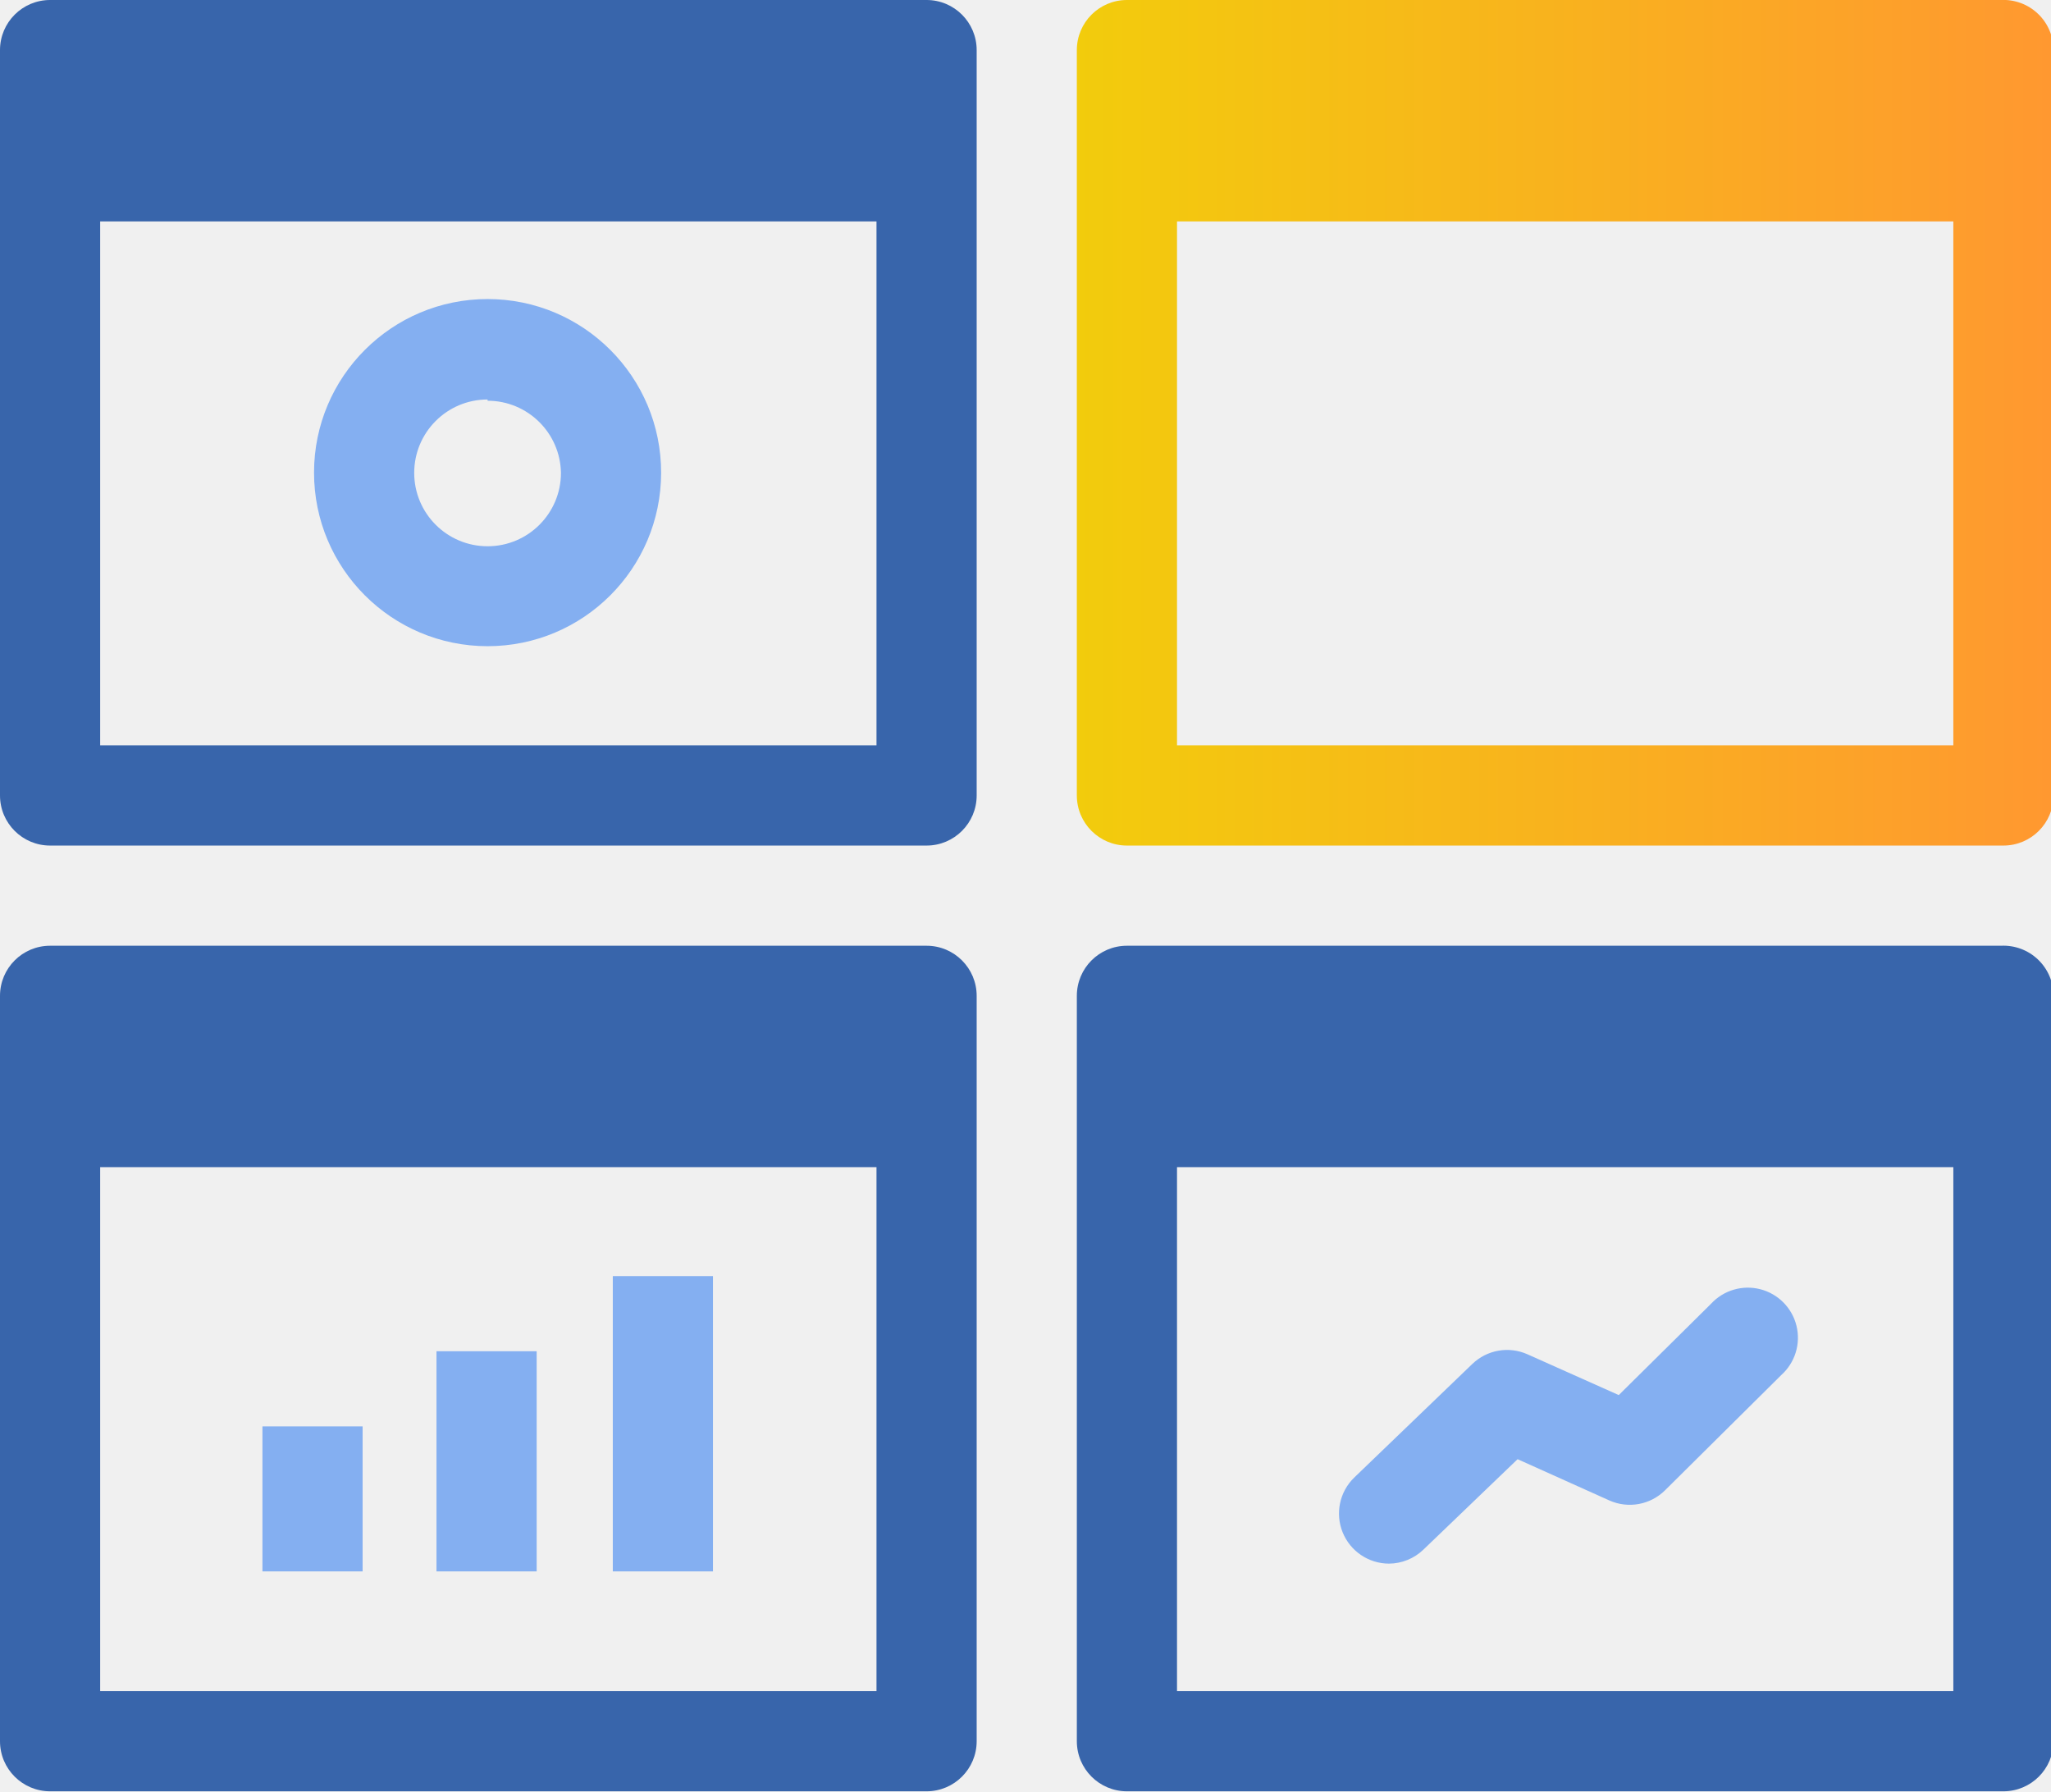
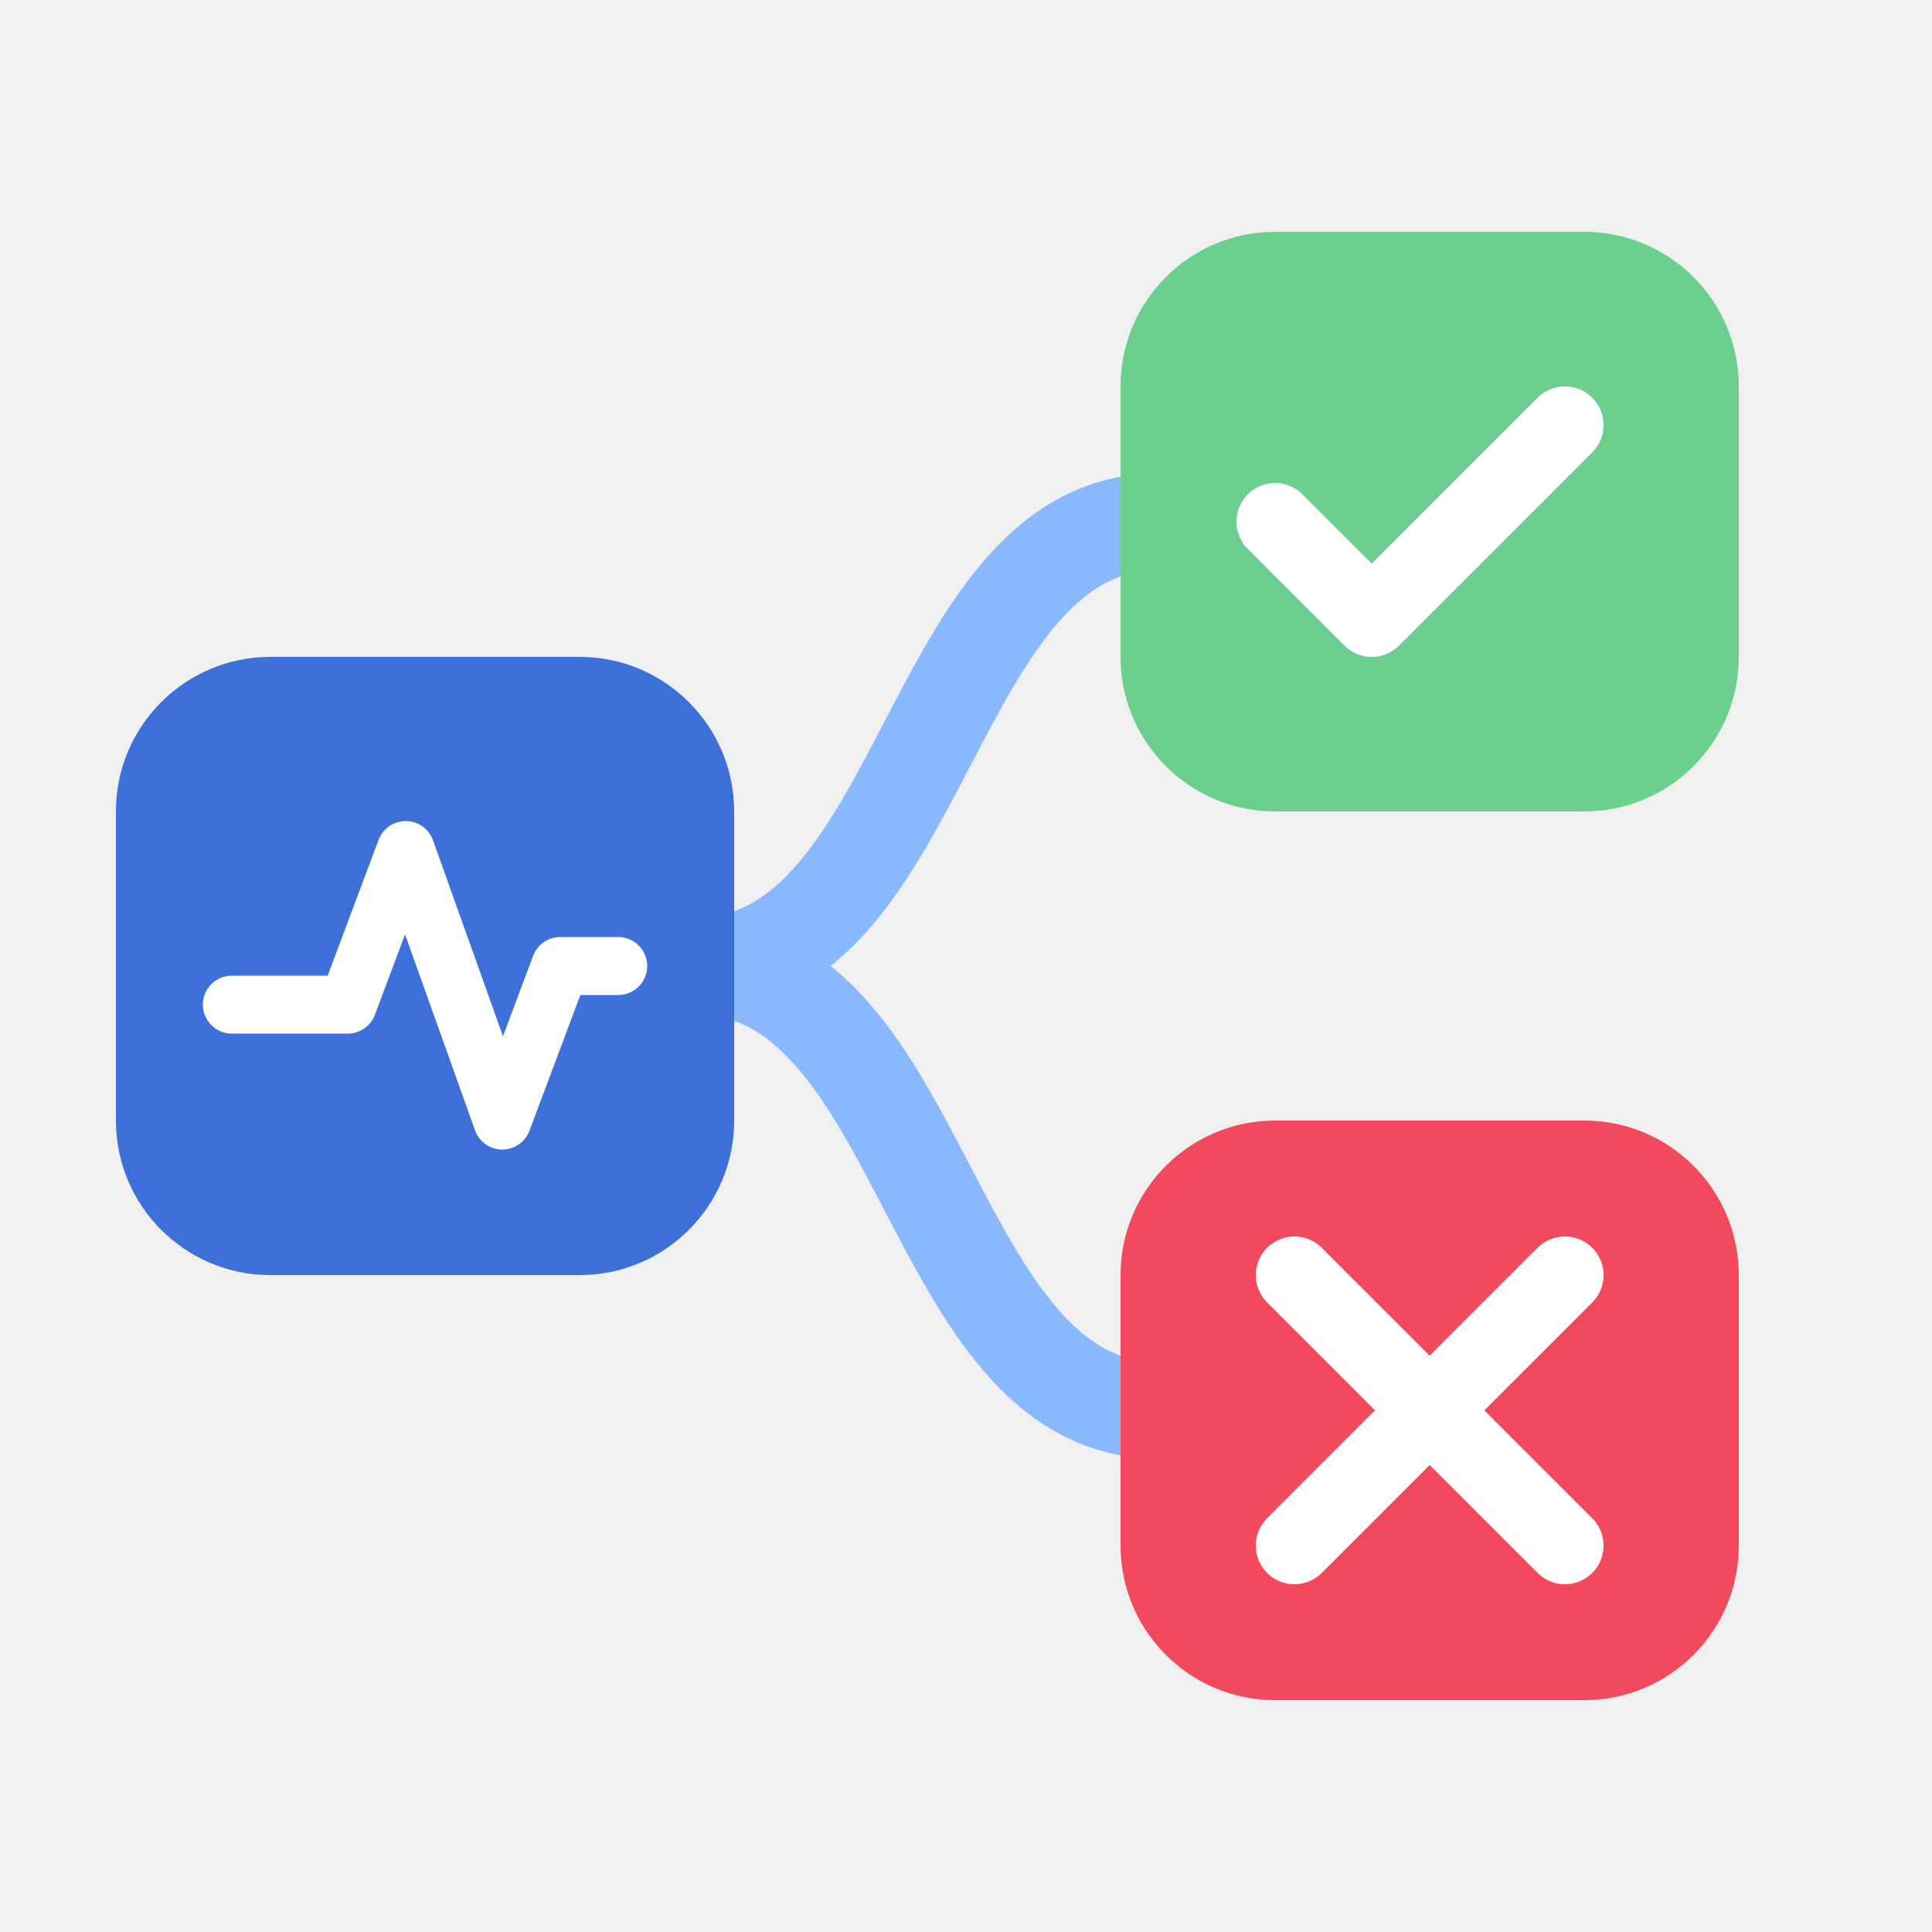
- <svg xmlns="http://www.w3.org/2000/svg" viewBox="0 0 81.9 71.52">
-   <defs>
-     <style>.cls-1{fill:#84aff1;}.cls-2{fill:#3865ab;}.cls-3{fill:url(#linear-gradient);}</style>
-     <linearGradient id="linear-gradient" x1="42.95" y1="16.88" x2="81.9" y2="16.88" gradientUnits="userSpaceOnUse">
-       <stop offset="0" stop-color="#f2cc0c" />
-       <stop offset="1" stop-color="#ff9830" />
-     </linearGradient>
-   </defs>
-   <g id="Layer_2" data-name="Layer 2">
-     <g id="Layer_1-2" data-name="Layer 1">
-       <path class="cls-1" d="M55.46,62.43A2,2,0,0,1,54.07,59l4.72-4.54a2,2,0,0,1,2.2-.39l3.65,1.63,3.68-3.64a2,2,0,1,1,2.81,2.84l-4.64,4.6a2,2,0,0,1-2.22.41L60.6,58.26l-3.76,3.61A2,2,0,0,1,55.46,62.43Z" />
-       <path class="cls-2" d="M37,0H2A2,2,0,0,0,0,2V31.76a2,2,0,0,0,2,2H37a2,2,0,0,0,2-2V2A2,2,0,0,0,37,0ZM4,29.76V8.84H35V29.76Z" />
-       <path class="cls-3" d="M79.9,0H45a2,2,0,0,0-2,2V31.76a2,2,0,0,0,2,2h35a2,2,0,0,0,2-2V2A2,2,0,0,0,79.9,0ZM47,29.76V8.84h31V29.76Z" />
-       <path class="cls-2" d="M37,37.76H2a2,2,0,0,0-2,2V69.52a2,2,0,0,0,2,2H37a2,2,0,0,0,2-2V39.76A2,2,0,0,0,37,37.76ZM4,67.52V46.6H35V67.52Z" />
-       <path class="cls-2" d="M79.9,37.76H45a2,2,0,0,0-2,2V69.52a2,2,0,0,0,2,2h35a2,2,0,0,0,2-2V39.76A2,2,0,0,0,79.9,37.76ZM47,67.52V46.6h31V67.52Z" />
-       <rect class="cls-1" x="10.48" y="56.95" width="4" height="5.79" />
-       <rect class="cls-1" x="17.43" y="53.95" width="4" height="8.79" />
-       <rect class="cls-1" x="24.47" y="50.95" width="4" height="11.79" />
-       <path class="cls-1" d="M19.47,25.8a6.93,6.93,0,1,1,6.93-6.92A6.93,6.93,0,0,1,19.47,25.8Zm0-9.85a2.93,2.93,0,1,0,2.93,2.93A2.93,2.93,0,0,0,19.47,16Z" />
-     </g>
+ <svg xmlns="http://www.w3.org/2000/svg" viewBox="0 0 100 100" role="img" aria-label="Workflow executions data source">
+   <g fill="none" stroke="#8AB8FF" stroke-width="5" stroke-linecap="round">
+     <path d="M36 50 C 48 50, 48 27, 60 27" />
+     <path d="M36 50 C 48 50, 48 73, 60 73" />
  </g>
+   <rect x="6" y="34" width="32" height="32" rx="8" fill="#3D71D9" />
+   <polyline points="12,52 18,52 21,44 26,58 29,50 32,50" fill="none" stroke="#FFFFFF" stroke-width="3" stroke-linecap="round" stroke-linejoin="round" />
+   <rect x="58" y="12" width="32" height="30" rx="8" fill="#6CCF8E" />
+   <rect x="58" y="58" width="32" height="30" rx="8" fill="#F2495C" />
+   <path d="M66 27 l5 5 l10 -10" fill="none" stroke="#FFFFFF" stroke-width="4" stroke-linecap="round" stroke-linejoin="round" />
+   <path d="M67 66 l14 14 M81 66 l-14 14" fill="none" stroke="#FFFFFF" stroke-width="4" stroke-linecap="round" />
</svg>
